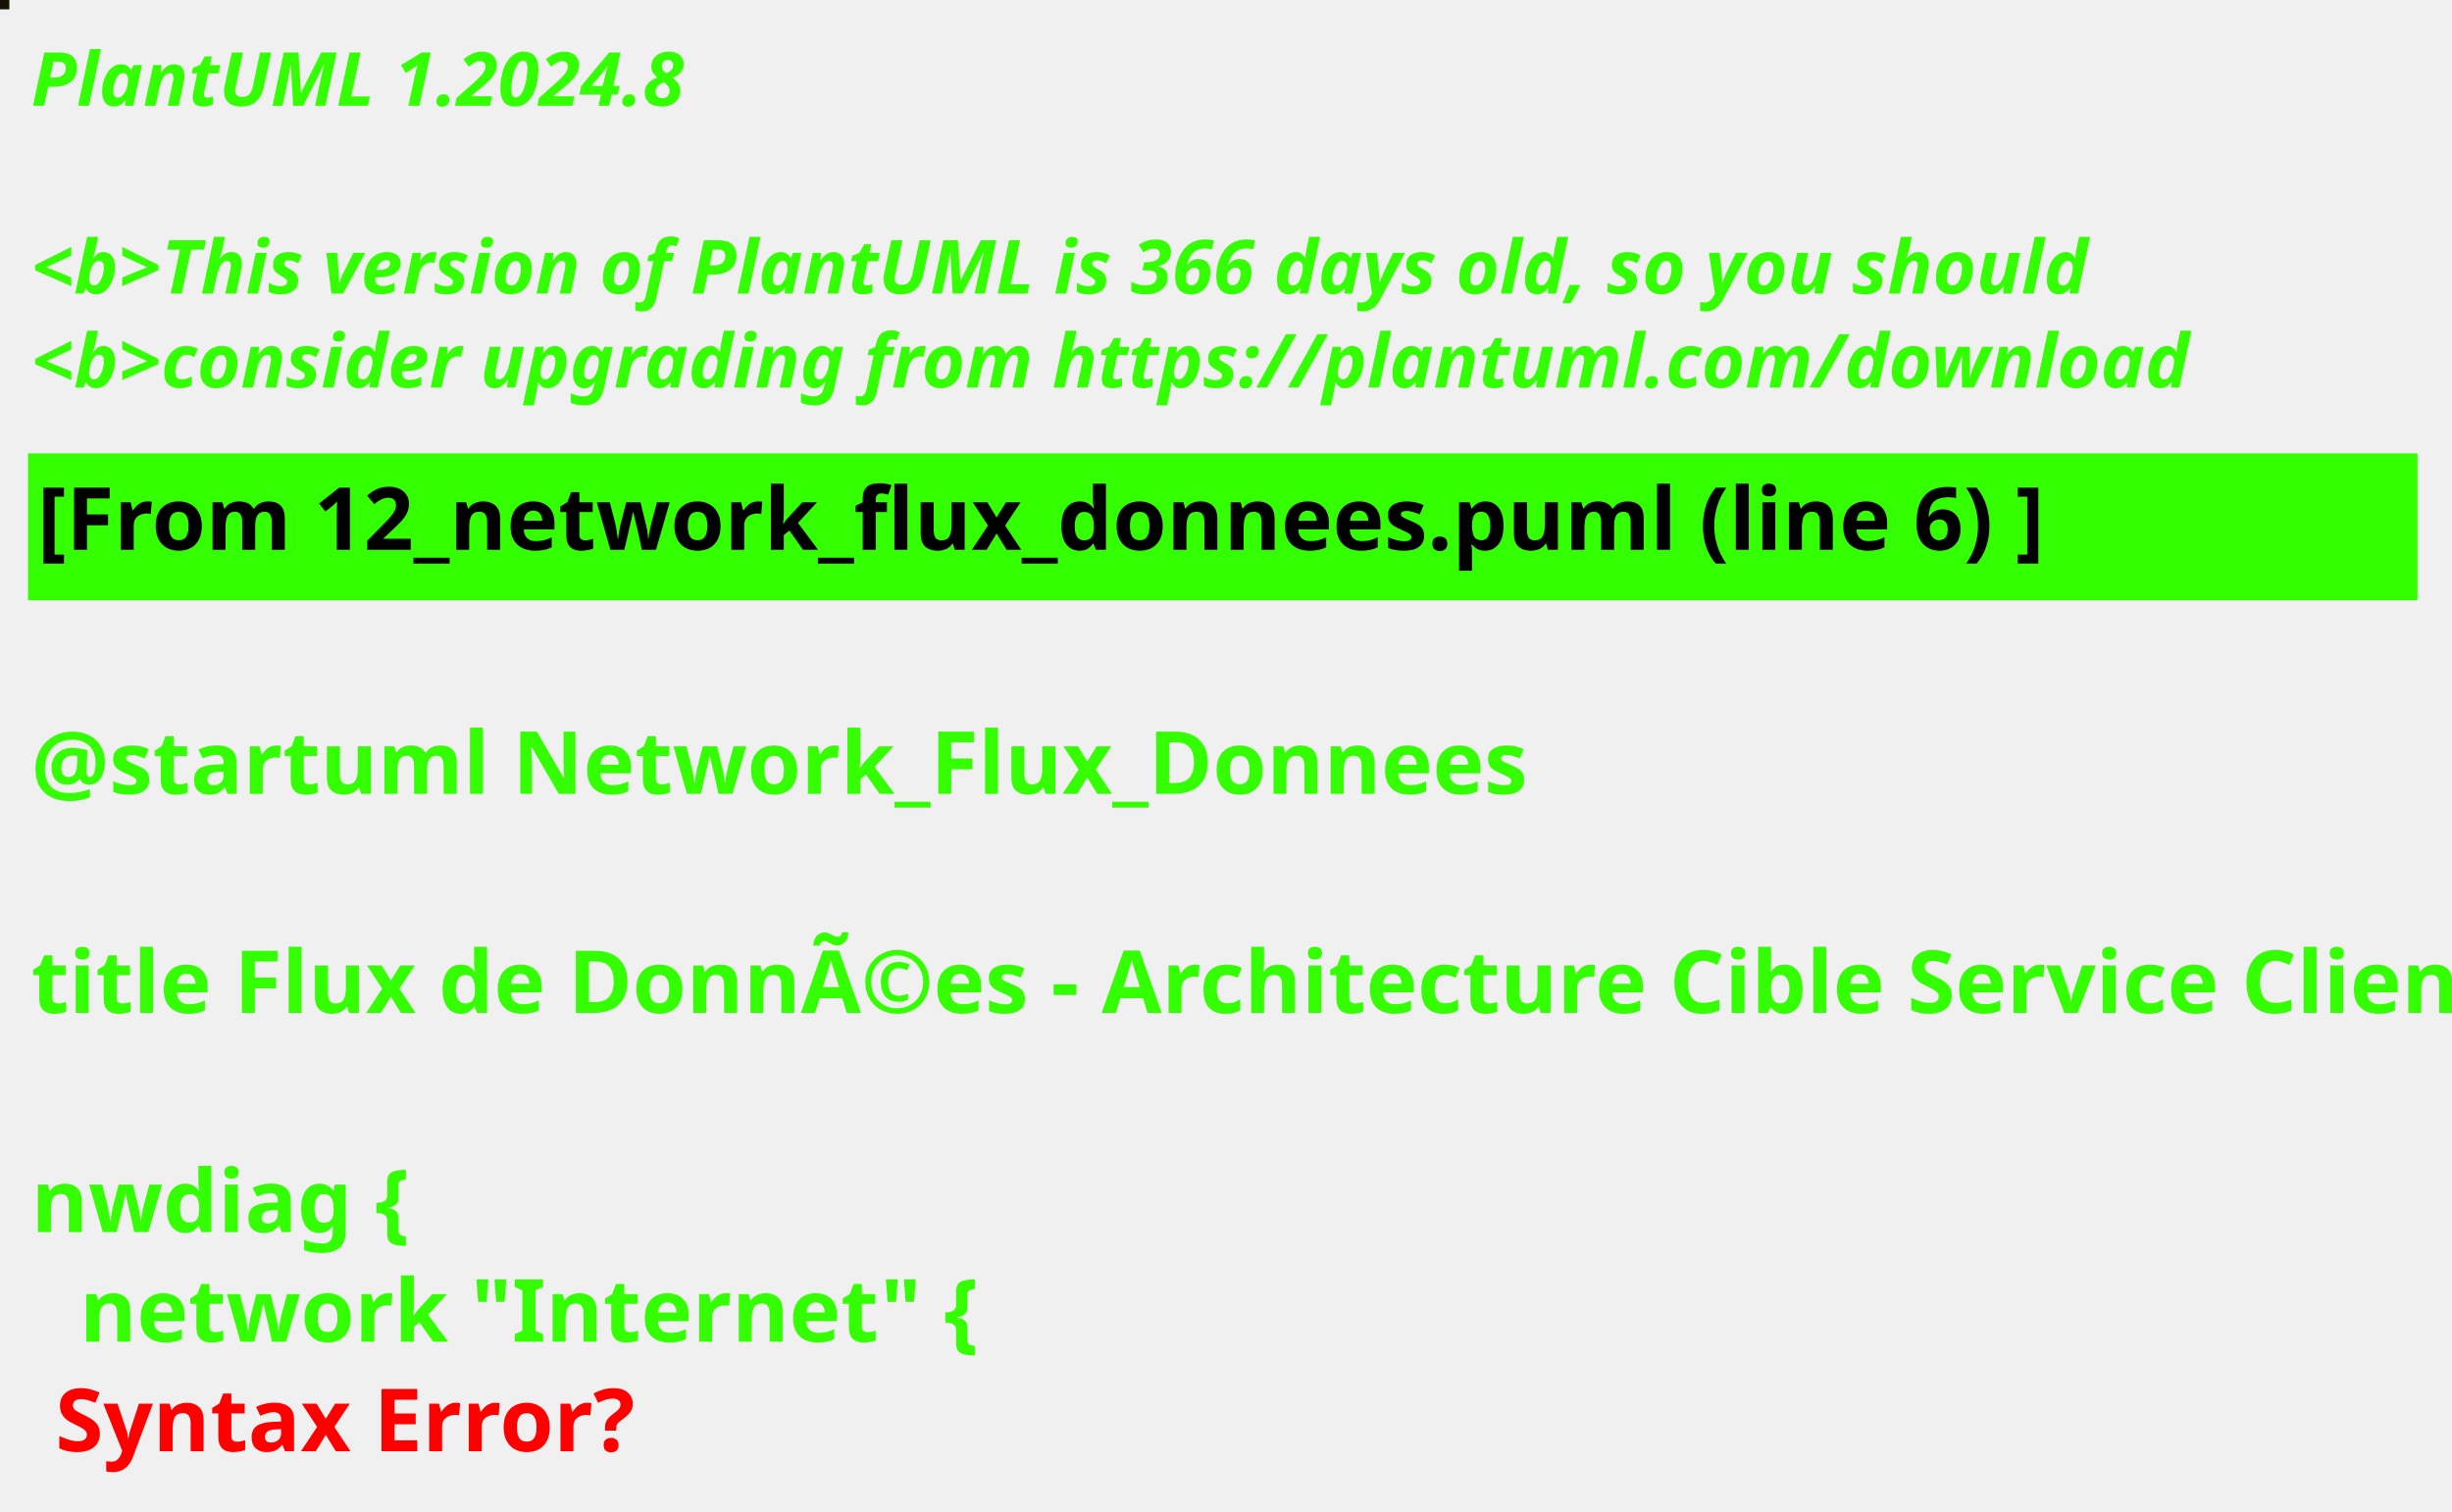
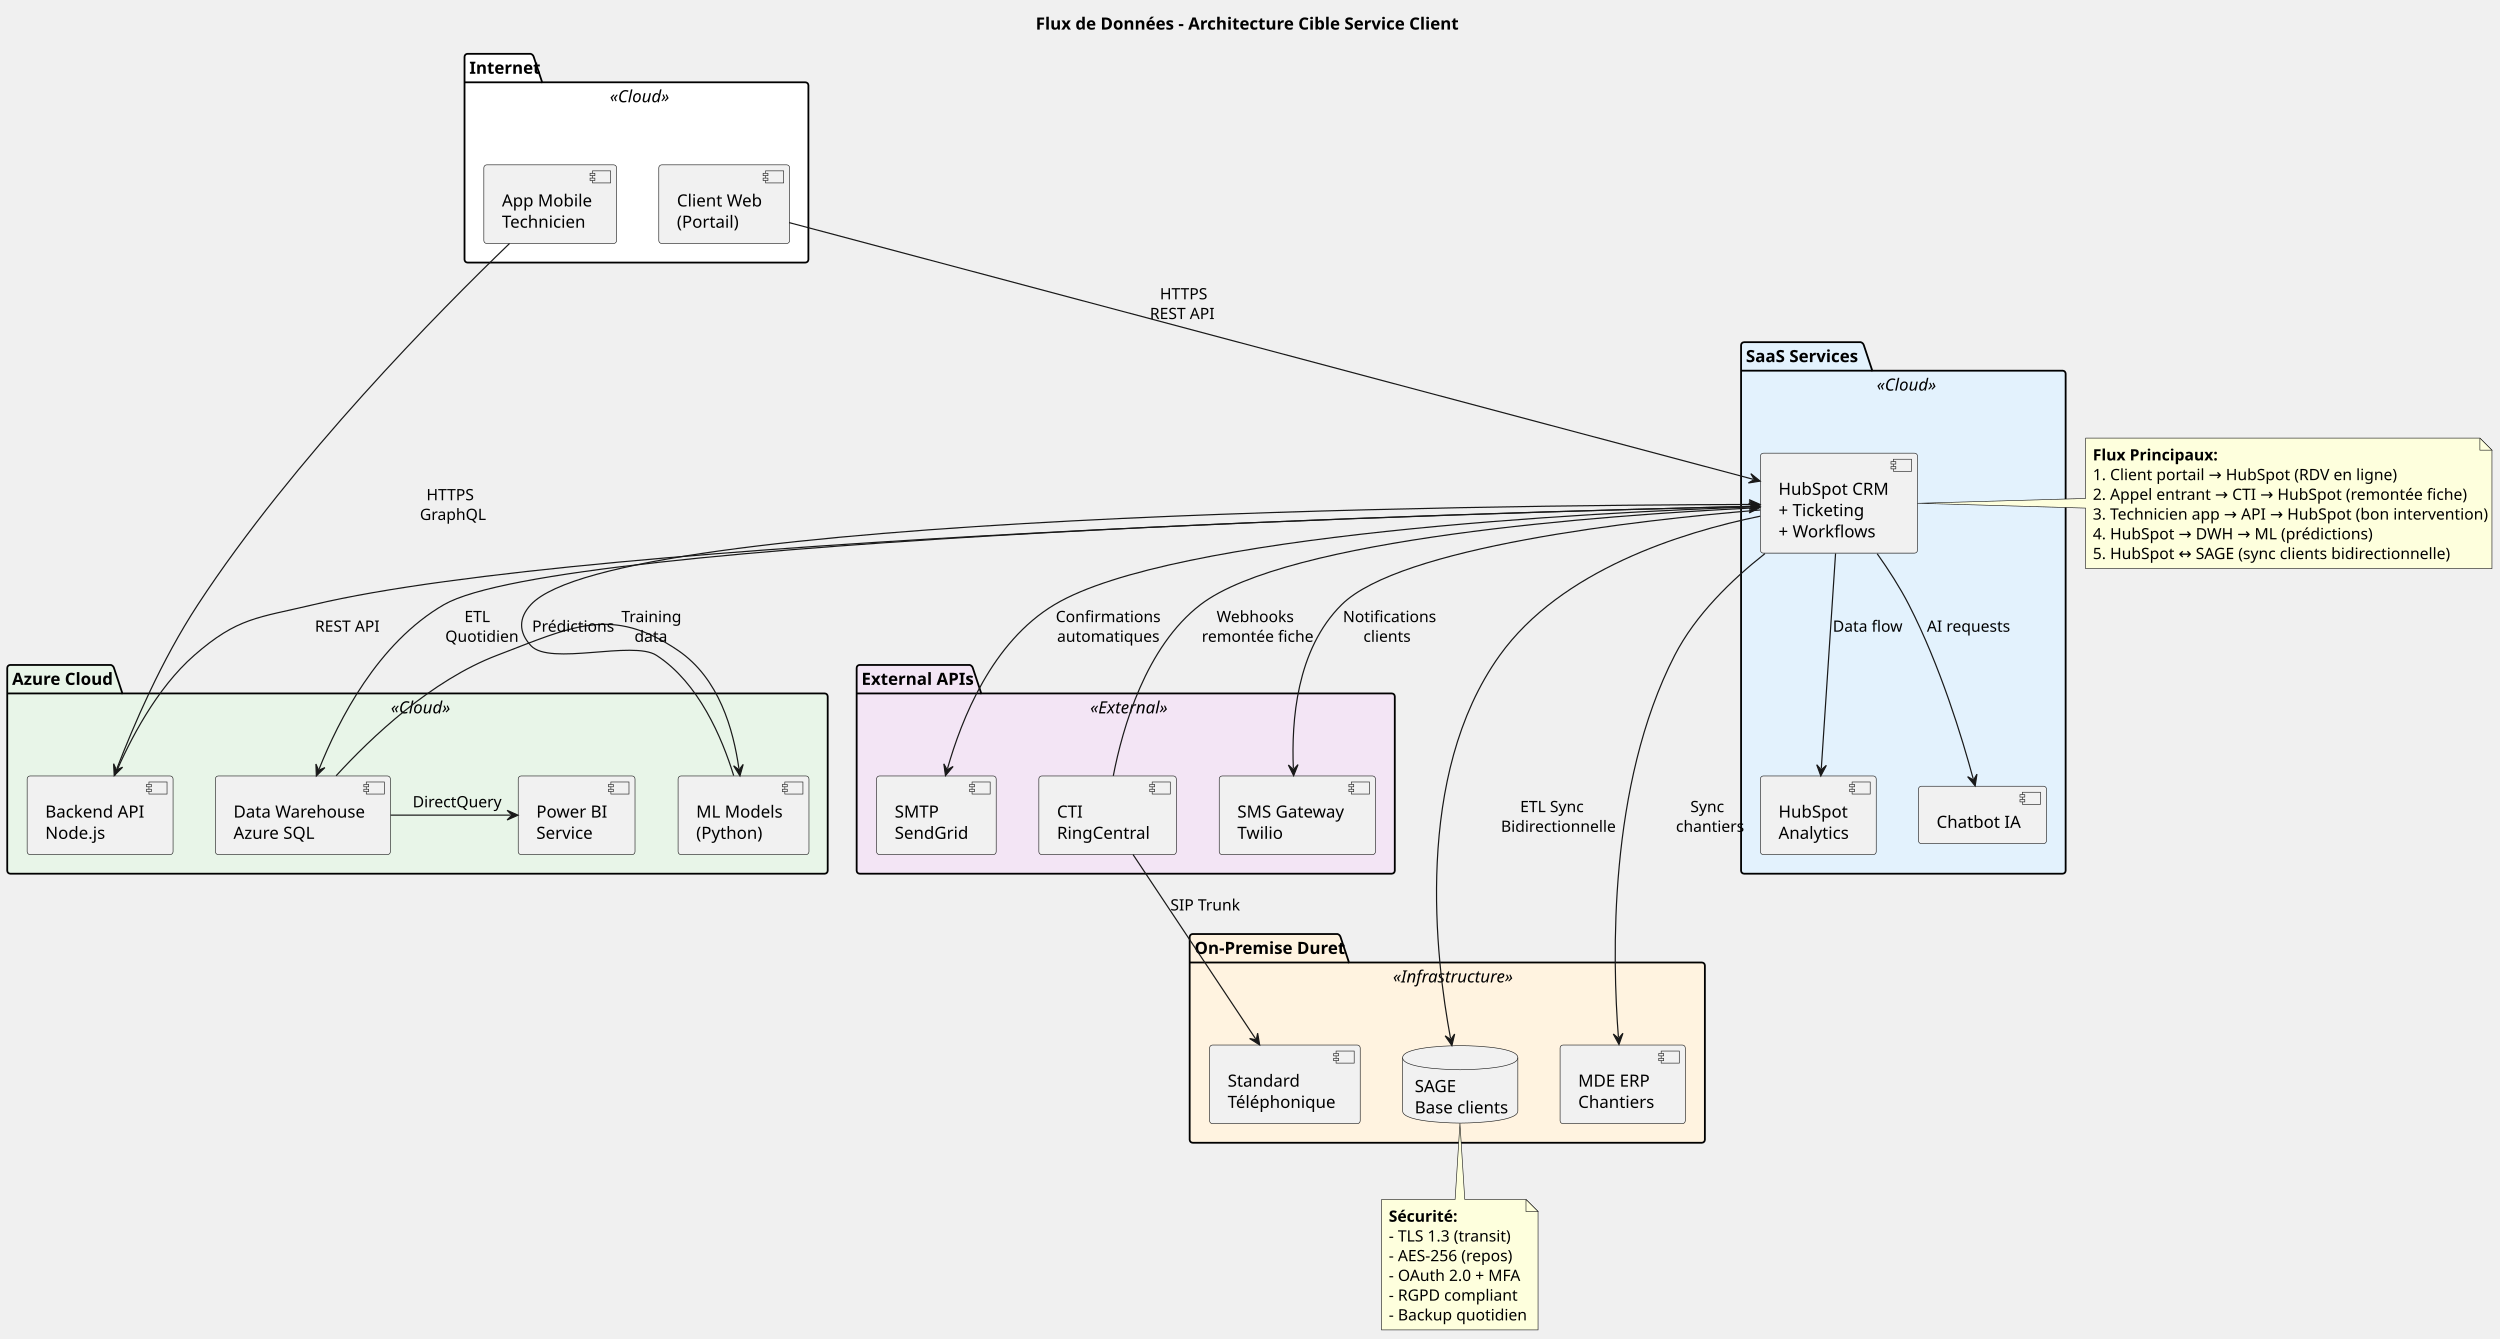
- <svg xmlns="http://www.w3.org/2000/svg" contentStyleType="text/css" height="243px" preserveAspectRatio="none" style="width:394px;height:243px;background:#000000;" version="1.1" viewBox="0 0 394 243" width="394px" zoomAndPan="magnify">
+ <svg xmlns="http://www.w3.org/2000/svg" contentStyleType="text/css" height="1109px" preserveAspectRatio="none" style="width:2072px;height:1109px;background:#FFFFFF;" version="1.1" viewBox="0 0 2072 1109" width="2072px" zoomAndPan="magnify">
  <defs />
  <g>
-     <rect fill="#151202" height="1" style="stroke:#151202;stroke-width:1;" width="1" x="0" y="0" />
-     <text fill="#33FF02" font-family="sans-serif" font-size="12" font-style="italic" font-weight="bold" lengthAdjust="spacing" textLength="105.375" x="5" y="17">PlantUML 1.2024.8</text>
-     <text fill="#33FF02" font-family="sans-serif" font-size="12" font-style="italic" font-weight="bold" lengthAdjust="spacing" textLength="3.334" x="5" y="32.094"> </text>
-     <text fill="#33FF02" font-family="sans-serif" font-size="12" font-style="italic" font-weight="bold" lengthAdjust="spacing" textLength="342.07" x="5" y="47.188">&lt;b&gt;This version of PlantUML is 366 days old, so you should</text>
-     <text fill="#33FF02" font-family="sans-serif" font-size="12" font-style="italic" font-weight="bold" lengthAdjust="spacing" textLength="344.01" x="5" y="62.281">&lt;b&gt;consider upgrading from https://plantuml.com/download</text>
-     <rect fill="#33FF02" height="22.609" style="stroke:#33FF02;stroke-width:1;" width="382.956" x="5" y="73.375" />
-     <text fill="#000000" font-family="sans-serif" font-size="14" font-weight="bold" lengthAdjust="spacing" textLength="313.503" x="6" y="88.375">[From 12_network_flux_donnees.puml (line 6) ]</text>
-     <text fill="#33FF02" font-family="sans-serif" font-size="14" font-weight="bold" lengthAdjust="spacing" textLength="3.89" x="5" y="109.984"> </text>
-     <text fill="#33FF02" font-family="sans-serif" font-size="14" font-weight="bold" lengthAdjust="spacing" textLength="231.485" x="5" y="127.594">@startuml Network_Flux_Donnees</text>
-     <text fill="#33FF02" font-family="sans-serif" font-size="14" font-weight="bold" lengthAdjust="spacing" textLength="3.89" x="5" y="145.203"> </text>
-     <text fill="#33FF02" font-family="sans-serif" font-size="14" font-weight="bold" lengthAdjust="spacing" textLength="382.956" x="5" y="162.812">title Flux de DonnÃ©es - Architecture Cible Service Client</text>
-     <text fill="#33FF02" font-family="sans-serif" font-size="14" font-weight="bold" lengthAdjust="spacing" textLength="3.89" x="5" y="180.422"> </text>
-     <text fill="#33FF02" font-family="sans-serif" font-size="14" font-weight="bold" lengthAdjust="spacing" textLength="57.559" x="5" y="198.031">nwdiag {</text>
-     <text fill="#33FF02" font-family="sans-serif" font-size="14" font-weight="bold" lengthAdjust="spacing" text-decoration="wavy underline" textLength="131.517" x="12.779" y="215.641">network "Internet" {</text>
-     <text fill="#FF0000" font-family="sans-serif" font-size="14" font-weight="bold" lengthAdjust="spacing" textLength="92.586" x="8.89" y="233.25">Syntax Error?</text>
+     <text fill="#000000" font-family="sans-serif" font-size="14" font-weight="bold" lengthAdjust="spacing" textLength="341.537" x="858.395" y="24.533">Flux de Données - Architecture Cible Service Client</text>
+     <g id="cluster_Internet">
+       <path d="M387.5,44.609 L439.838,44.609 A3.75,3.75 0 0 1 442.338,47.109 L449.338,68.219 L667.5,68.219 A2.5,2.5 0 0 1 670,70.719 L670,215.109 A2.5,2.5 0 0 1 667.5,217.609 L387.5,217.609 A2.5,2.5 0 0 1 385,215.109 L385,47.109 A2.5,2.5 0 0 1 387.5,44.609 " fill="#FFFFFF" style="stroke:#000000;stroke-width:1.5;" />
+       <line style="stroke:#000000;stroke-width:1.5;" x1="385" x2="449.338" y1="68.219" y2="68.219" />
+       <text fill="#000000" font-family="sans-serif" font-size="14" font-weight="bold" lengthAdjust="spacing" textLength="51.338" x="389" y="61.143">Internet</text>
+       <text fill="#000000" font-family="sans-serif" font-size="14" font-style="italic" lengthAdjust="spacing" textLength="52.151" x="505.424" y="84.752">«Cloud»</text>
+     </g>
+     <g id="cluster_SaaS Services">
+       <path d="M1445.5,283.609 L1542.244,283.609 A3.75,3.75 0 0 1 1544.744,286.109 L1551.744,307.219 L1709.5,307.219 A2.5,2.5 0 0 1 1712,309.719 L1712,721.609 A2.5,2.5 0 0 1 1709.5,724.109 L1445.5,724.109 A2.5,2.5 0 0 1 1443,721.609 L1443,286.109 A2.5,2.5 0 0 1 1445.5,283.609 " fill="#E3F2FD" style="stroke:#000000;stroke-width:1.5;" />
+       <line style="stroke:#000000;stroke-width:1.5;" x1="1443" x2="1551.744" y1="307.219" y2="307.219" />
+       <text fill="#000000" font-family="sans-serif" font-size="14" font-weight="bold" lengthAdjust="spacing" textLength="95.744" x="1447" y="300.143">SaaS Services</text>
+       <text fill="#000000" font-family="sans-serif" font-size="14" font-style="italic" lengthAdjust="spacing" textLength="52.151" x="1555.424" y="323.752">«Cloud»</text>
+     </g>
+     <g id="cluster_Azure Cloud">
+       <path d="M8.5,551.109 L91.941,551.109 A3.75,3.75 0 0 1 94.441,553.609 L101.441,574.719 L683.5,574.719 A2.5,2.5 0 0 1 686,577.219 L686,721.609 A2.5,2.5 0 0 1 683.5,724.109 L8.5,724.109 A2.5,2.5 0 0 1 6,721.609 L6,553.609 A2.5,2.5 0 0 1 8.5,551.109 " fill="#E8F5E8" style="stroke:#000000;stroke-width:1.5;" />
+       <line style="stroke:#000000;stroke-width:1.5;" x1="6" x2="101.441" y1="574.719" y2="574.719" />
+       <text fill="#000000" font-family="sans-serif" font-size="14" font-weight="bold" lengthAdjust="spacing" textLength="82.441" x="10" y="567.643">Azure Cloud</text>
+       <text fill="#000000" font-family="sans-serif" font-size="14" font-style="italic" lengthAdjust="spacing" textLength="52.151" x="323.924" y="591.252">«Cloud»</text>
+     </g>
+     <g id="cluster_On-Premise Duret">
+       <path d="M988.5,774.109 L1108.534,774.109 A3.75,3.75 0 0 1 1111.034,776.609 L1118.034,797.719 L1410.5,797.719 A2.5,2.5 0 0 1 1413,800.219 L1413,944.609 A2.5,2.5 0 0 1 1410.5,947.109 L988.5,947.109 A2.5,2.5 0 0 1 986,944.609 L986,776.609 A2.5,2.5 0 0 1 988.5,774.109 " fill="#FFF3E0" style="stroke:#000000;stroke-width:1.5;" />
+       <line style="stroke:#000000;stroke-width:1.5;" x1="986" x2="1118.034" y1="797.719" y2="797.719" />
+       <text fill="#000000" font-family="sans-serif" font-size="14" font-weight="bold" lengthAdjust="spacing" textLength="119.034" x="990" y="790.643">On-Premise Duret</text>
+       <text fill="#000000" font-family="sans-serif" font-size="14" font-style="italic" lengthAdjust="spacing" textLength="98.048" x="1154.476" y="814.252">«Infrastructure»</text>
+     </g>
+     <g id="cluster_External APIs">
+       <path d="M712.5,551.109 L803.762,551.109 A3.75,3.75 0 0 1 806.262,553.609 L813.262,574.719 L1153.5,574.719 A2.5,2.5 0 0 1 1156,577.219 L1156,721.609 A2.5,2.5 0 0 1 1153.5,724.109 L712.5,724.109 A2.5,2.5 0 0 1 710,721.609 L710,553.609 A2.5,2.5 0 0 1 712.5,551.109 " fill="#F3E5F5" style="stroke:#000000;stroke-width:1.5;" />
+       <line style="stroke:#000000;stroke-width:1.5;" x1="710" x2="813.262" y1="574.719" y2="574.719" />
+       <text fill="#000000" font-family="sans-serif" font-size="14" font-weight="bold" lengthAdjust="spacing" textLength="90.262" x="714" y="567.643">External APIs</text>
+       <text fill="#000000" font-family="sans-serif" font-size="14" font-style="italic" lengthAdjust="spacing" textLength="66.931" x="903.535" y="591.252">«External»</text>
+     </g>
+     <g id="elem_client">
+       <rect fill="#F1F1F1" height="65.219" rx="2.5" ry="2.5" style="stroke:#181818;stroke-width:0.5;" width="108.469" x="546" y="136.609" />
+       <rect fill="#F1F1F1" height="10" style="stroke:#181818;stroke-width:0.5;" width="15" x="634.469" y="141.609" />
+       <rect fill="#F1F1F1" height="2" style="stroke:#181818;stroke-width:0.5;" width="4" x="632.469" y="143.609" />
+       <rect fill="#F1F1F1" height="2" style="stroke:#181818;stroke-width:0.5;" width="4" x="632.469" y="147.609" />
+       <text fill="#000000" font-family="sans-serif" font-size="14" lengthAdjust="spacing" textLength="68.469" x="561" y="171.143">Client Web</text>
+       <text fill="#000000" font-family="sans-serif" font-size="14" lengthAdjust="spacing" textLength="49.007" x="561" y="188.752">(Portail)</text>
+     </g>
+     <g id="elem_mobile">
+       <rect fill="#F1F1F1" height="65.219" rx="2.5" ry="2.5" style="stroke:#181818;stroke-width:0.5;" width="110.041" x="401" y="136.609" />
+       <rect fill="#F1F1F1" height="10" style="stroke:#181818;stroke-width:0.5;" width="15" x="491.041" y="141.609" />
+       <rect fill="#F1F1F1" height="2" style="stroke:#181818;stroke-width:0.5;" width="4" x="489.041" y="143.609" />
+       <rect fill="#F1F1F1" height="2" style="stroke:#181818;stroke-width:0.5;" width="4" x="489.041" y="147.609" />
+       <text fill="#000000" font-family="sans-serif" font-size="14" lengthAdjust="spacing" textLength="70.041" x="416" y="171.143">App Mobile</text>
+       <text fill="#000000" font-family="sans-serif" font-size="14" lengthAdjust="spacing" textLength="67.703" x="416" y="188.752">Technicien</text>
+     </g>
+     <g id="elem_hubspot">
+       <rect fill="#F1F1F1" height="82.828" rx="2.5" ry="2.5" style="stroke:#181818;stroke-width:0.5;" width="130.255" x="1459" y="375.609" />
+       <rect fill="#F1F1F1" height="10" style="stroke:#181818;stroke-width:0.5;" width="15" x="1569.255" y="380.609" />
+       <rect fill="#F1F1F1" height="2" style="stroke:#181818;stroke-width:0.5;" width="4" x="1567.255" y="382.609" />
+       <rect fill="#F1F1F1" height="2" style="stroke:#181818;stroke-width:0.5;" width="4" x="1567.255" y="386.609" />
+       <text fill="#000000" font-family="sans-serif" font-size="14" lengthAdjust="spacing" textLength="90.255" x="1474" y="410.143">HubSpot CRM</text>
+       <text fill="#000000" font-family="sans-serif" font-size="14" lengthAdjust="spacing" textLength="68.086" x="1474" y="427.752">+ Ticketing</text>
+       <text fill="#000000" font-family="sans-serif" font-size="14" lengthAdjust="spacing" textLength="76.624" x="1474" y="445.361">+ Workflows</text>
+     </g>
+     <g id="elem_analytics">
+       <rect fill="#F1F1F1" height="65.219" rx="2.5" ry="2.5" style="stroke:#181818;stroke-width:0.5;" width="96.02" x="1459" y="643.109" />
+       <rect fill="#F1F1F1" height="10" style="stroke:#181818;stroke-width:0.5;" width="15" x="1535.021" y="648.109" />
+       <rect fill="#F1F1F1" height="2" style="stroke:#181818;stroke-width:0.5;" width="4" x="1533.021" y="650.109" />
+       <rect fill="#F1F1F1" height="2" style="stroke:#181818;stroke-width:0.5;" width="4" x="1533.021" y="654.109" />
+       <text fill="#000000" font-family="sans-serif" font-size="14" lengthAdjust="spacing" textLength="54.482" x="1474" y="677.643">HubSpot</text>
+       <text fill="#000000" font-family="sans-serif" font-size="14" lengthAdjust="spacing" textLength="56.02" x="1474" y="695.252">Analytics</text>
+     </g>
+     <g id="elem_chatbot">
+       <rect fill="#F1F1F1" height="47.609" rx="2.5" ry="2.5" style="stroke:#181818;stroke-width:0.5;" width="106.151" x="1590" y="651.609" />
+       <rect fill="#F1F1F1" height="10" style="stroke:#181818;stroke-width:0.5;" width="15" x="1676.151" y="656.609" />
+       <rect fill="#F1F1F1" height="2" style="stroke:#181818;stroke-width:0.5;" width="4" x="1674.151" y="658.609" />
+       <rect fill="#F1F1F1" height="2" style="stroke:#181818;stroke-width:0.5;" width="4" x="1674.151" y="662.609" />
+       <text fill="#000000" font-family="sans-serif" font-size="14" lengthAdjust="spacing" textLength="66.151" x="1605" y="686.143">Chatbot IA</text>
+     </g>
+     <g id="elem_api">
+       <rect fill="#F1F1F1" height="65.219" rx="2.5" ry="2.5" style="stroke:#181818;stroke-width:0.5;" width="120.938" x="22.5" y="643.109" />
+       <rect fill="#F1F1F1" height="10" style="stroke:#181818;stroke-width:0.5;" width="15" x="123.438" y="648.109" />
+       <rect fill="#F1F1F1" height="2" style="stroke:#181818;stroke-width:0.5;" width="4" x="121.438" y="650.109" />
+       <rect fill="#F1F1F1" height="2" style="stroke:#181818;stroke-width:0.5;" width="4" x="121.438" y="654.109" />
+       <text fill="#000000" font-family="sans-serif" font-size="14" lengthAdjust="spacing" textLength="80.938" x="37.5" y="677.643">Backend API</text>
+       <text fill="#000000" font-family="sans-serif" font-size="14" lengthAdjust="spacing" textLength="47.469" x="37.5" y="695.252">Node.js</text>
+     </g>
+     <g id="elem_ml">
+       <rect fill="#F1F1F1" height="65.219" rx="2.5" ry="2.5" style="stroke:#181818;stroke-width:0.5;" width="108.469" x="562" y="643.109" />
+       <rect fill="#F1F1F1" height="10" style="stroke:#181818;stroke-width:0.5;" width="15" x="650.469" y="648.109" />
+       <rect fill="#F1F1F1" height="2" style="stroke:#181818;stroke-width:0.5;" width="4" x="648.469" y="650.109" />
+       <rect fill="#F1F1F1" height="2" style="stroke:#181818;stroke-width:0.5;" width="4" x="648.469" y="654.109" />
+       <text fill="#000000" font-family="sans-serif" font-size="14" lengthAdjust="spacing" textLength="68.469" x="577" y="677.643">ML Models</text>
+       <text fill="#000000" font-family="sans-serif" font-size="14" lengthAdjust="spacing" textLength="52.91" x="577" y="695.252">(Python)</text>
+     </g>
+     <g id="elem_dwh">
+       <rect fill="#F1F1F1" height="65.219" rx="2.5" ry="2.5" style="stroke:#181818;stroke-width:0.5;" width="145.055" x="178.5" y="643.109" />
+       <rect fill="#F1F1F1" height="10" style="stroke:#181818;stroke-width:0.5;" width="15" x="303.555" y="648.109" />
+       <rect fill="#F1F1F1" height="2" style="stroke:#181818;stroke-width:0.5;" width="4" x="301.555" y="650.109" />
+       <rect fill="#F1F1F1" height="2" style="stroke:#181818;stroke-width:0.5;" width="4" x="301.555" y="654.109" />
+       <text fill="#000000" font-family="sans-serif" font-size="14" lengthAdjust="spacing" textLength="105.055" x="193.5" y="677.643">Data Warehouse</text>
+       <text fill="#000000" font-family="sans-serif" font-size="14" lengthAdjust="spacing" textLength="68.476" x="193.5" y="695.252">Azure SQL</text>
+     </g>
+     <g id="elem_powerbi">
+       <rect fill="#F1F1F1" height="65.219" rx="2.5" ry="2.5" style="stroke:#181818;stroke-width:0.5;" width="96.8" x="429.5" y="643.109" />
+       <rect fill="#F1F1F1" height="10" style="stroke:#181818;stroke-width:0.5;" width="15" x="506.3" y="648.109" />
+       <rect fill="#F1F1F1" height="2" style="stroke:#181818;stroke-width:0.5;" width="4" x="504.3" y="650.109" />
+       <rect fill="#F1F1F1" height="2" style="stroke:#181818;stroke-width:0.5;" width="4" x="504.3" y="654.109" />
+       <text fill="#000000" font-family="sans-serif" font-size="14" lengthAdjust="spacing" textLength="56.8" x="444.5" y="677.643">Power BI</text>
+       <text fill="#000000" font-family="sans-serif" font-size="14" lengthAdjust="spacing" textLength="46.683" x="444.5" y="695.252">Service</text>
+     </g>
+     <g id="elem_sage">
+       <path d="M1162.5,876.609 C1162.5,866.609 1210.241,866.609 1210.241,866.609 C1210.241,866.609 1257.982,866.609 1257.982,876.609 L1257.982,920.828 C1257.982,930.828 1210.241,930.828 1210.241,930.828 C1210.241,930.828 1162.5,930.828 1162.5,920.828 L1162.5,876.609 " fill="#F1F1F1" style="stroke:#181818;stroke-width:0.5;" />
+       <path d="M1162.5,876.609 C1162.5,886.609 1210.241,886.609 1210.241,886.609 C1210.241,886.609 1257.982,886.609 1257.982,876.609 " fill="none" style="stroke:#181818;stroke-width:0.5;" />
+       <text fill="#000000" font-family="sans-serif" font-size="14" lengthAdjust="spacing" textLength="38.903" x="1172.5" y="905.143">SAGE</text>
+       <text fill="#000000" font-family="sans-serif" font-size="14" lengthAdjust="spacing" textLength="75.482" x="1172.5" y="922.752">Base clients</text>
+     </g>
+     <g id="elem_erp">
+       <rect fill="#F1F1F1" height="65.219" rx="2.5" ry="2.5" style="stroke:#181818;stroke-width:0.5;" width="103.786" x="1293" y="866.109" />
+       <rect fill="#F1F1F1" height="10" style="stroke:#181818;stroke-width:0.5;" width="15" x="1376.786" y="871.109" />
+       <rect fill="#F1F1F1" height="2" style="stroke:#181818;stroke-width:0.5;" width="4" x="1374.786" y="873.109" />
+       <rect fill="#F1F1F1" height="2" style="stroke:#181818;stroke-width:0.5;" width="4" x="1374.786" y="877.109" />
+       <text fill="#000000" font-family="sans-serif" font-size="14" lengthAdjust="spacing" textLength="63.786" x="1308" y="900.643">MDE ERP</text>
+       <text fill="#000000" font-family="sans-serif" font-size="14" lengthAdjust="spacing" textLength="59.917" x="1308" y="918.252">Chantiers</text>
+     </g>
+     <g id="elem_tel">
+       <rect fill="#F1F1F1" height="65.219" rx="2.5" ry="2.5" style="stroke:#181818;stroke-width:0.5;" width="124.848" x="1002.5" y="866.109" />
+       <rect fill="#F1F1F1" height="10" style="stroke:#181818;stroke-width:0.5;" width="15" x="1107.348" y="871.109" />
+       <rect fill="#F1F1F1" height="2" style="stroke:#181818;stroke-width:0.5;" width="4" x="1105.348" y="873.109" />
+       <rect fill="#F1F1F1" height="2" style="stroke:#181818;stroke-width:0.5;" width="4" x="1105.348" y="877.109" />
+       <text fill="#000000" font-family="sans-serif" font-size="14" lengthAdjust="spacing" textLength="56.82" x="1017.5" y="900.643">Standard</text>
+       <text fill="#000000" font-family="sans-serif" font-size="14" lengthAdjust="spacing" textLength="84.848" x="1017.5" y="918.252">Téléphonique</text>
+     </g>
+     <g id="elem_cti">
+       <rect fill="#F1F1F1" height="65.219" rx="2.5" ry="2.5" style="stroke:#181818;stroke-width:0.5;" width="113.924" x="861" y="643.109" />
+       <rect fill="#F1F1F1" height="10" style="stroke:#181818;stroke-width:0.5;" width="15" x="954.924" y="648.109" />
+       <rect fill="#F1F1F1" height="2" style="stroke:#181818;stroke-width:0.5;" width="4" x="952.924" y="650.109" />
+       <rect fill="#F1F1F1" height="2" style="stroke:#181818;stroke-width:0.5;" width="4" x="952.924" y="654.109" />
+       <text fill="#000000" font-family="sans-serif" font-size="14" lengthAdjust="spacing" textLength="22.552" x="876" y="677.643">CTI</text>
+       <text fill="#000000" font-family="sans-serif" font-size="14" lengthAdjust="spacing" textLength="73.924" x="876" y="695.252">RingCentral</text>
+     </g>
+     <g id="elem_sms">
+       <rect fill="#F1F1F1" height="65.219" rx="2.5" ry="2.5" style="stroke:#181818;stroke-width:0.5;" width="129.476" x="1010.5" y="643.109" />
+       <rect fill="#F1F1F1" height="10" style="stroke:#181818;stroke-width:0.5;" width="15" x="1119.976" y="648.109" />
+       <rect fill="#F1F1F1" height="2" style="stroke:#181818;stroke-width:0.5;" width="4" x="1117.976" y="650.109" />
+       <rect fill="#F1F1F1" height="2" style="stroke:#181818;stroke-width:0.5;" width="4" x="1117.976" y="654.109" />
+       <text fill="#000000" font-family="sans-serif" font-size="14" lengthAdjust="spacing" textLength="89.476" x="1025.5" y="677.643">SMS Gateway</text>
+       <text fill="#000000" font-family="sans-serif" font-size="14" lengthAdjust="spacing" textLength="35.779" x="1025.5" y="695.252">Twilio</text>
+     </g>
+     <g id="elem_email">
+       <rect fill="#F1F1F1" height="65.219" rx="2.5" ry="2.5" style="stroke:#181818;stroke-width:0.5;" width="99.144" x="726.5" y="643.109" />
+       <rect fill="#F1F1F1" height="10" style="stroke:#181818;stroke-width:0.5;" width="15" x="805.644" y="648.109" />
+       <rect fill="#F1F1F1" height="2" style="stroke:#181818;stroke-width:0.5;" width="4" x="803.644" y="650.109" />
+       <rect fill="#F1F1F1" height="2" style="stroke:#181818;stroke-width:0.5;" width="4" x="803.644" y="654.109" />
+       <text fill="#000000" font-family="sans-serif" font-size="14" lengthAdjust="spacing" textLength="38.89" x="741.5" y="677.643">SMTP</text>
+       <text fill="#000000" font-family="sans-serif" font-size="14" lengthAdjust="spacing" textLength="59.145" x="741.5" y="695.252">SendGrid</text>
+     </g>
+     <g id="elem_GMN40">
+       <path d="M1728.5,363.109 L1728.5,413.109 L1589.2,417.109 L1728.5,421.109 L1728.5,471.219 A0,0 0 0 0 1728.5,471.219 L2065.328,471.219 A0,0 0 0 0 2065.328,471.219 L2065.328,373.109 L2055.328,363.109 L1728.5,363.109 A0,0 0 0 0 1728.5,363.109 " fill="#FEFFDD" style="stroke:#181818;stroke-width:0.5;" />
+       <path d="M2055.328,363.109 L2055.328,373.109 L2065.328,373.109 L2055.328,363.109 " fill="#FEFFDD" style="stroke:#181818;stroke-width:0.5;" />
+       <text fill="#000000" font-family="sans-serif" font-size="13" font-weight="bold" lengthAdjust="spacing" textLength="101.131" x="1734.5" y="381.604">Flux Principaux:</text>
+       <text fill="#000000" font-family="sans-serif" font-size="13" lengthAdjust="spacing" textLength="244.607" x="1734.5" y="397.956">1. Client portail → HubSpot (RDV en ligne)</text>
+       <text fill="#000000" font-family="sans-serif" font-size="13" lengthAdjust="spacing" textLength="298.46" x="1734.5" y="414.308">2. Appel entrant → CTI → HubSpot (remontée fiche)</text>
+       <text fill="#000000" font-family="sans-serif" font-size="13" lengthAdjust="spacing" textLength="315.828" x="1734.5" y="430.659">3. Technicien app → API → HubSpot (bon intervention)</text>
+       <text fill="#000000" font-family="sans-serif" font-size="13" lengthAdjust="spacing" textLength="226.167" x="1734.5" y="447.011">4. HubSpot → DWH → ML (prédictions)</text>
+       <text fill="#000000" font-family="sans-serif" font-size="13" lengthAdjust="spacing" textLength="289.39" x="1734.5" y="463.362">5. HubSpot ↔ SAGE (sync clients bidirectionnelle)</text>
+     </g>
+     <g id="elem_GMN43">
+       <path d="M1145,994.109 L1145,1102.219 A0,0 0 0 0 1145,1102.219 L1274.735,1102.219 A0,0 0 0 0 1274.735,1102.219 L1274.735,1004.109 L1264.735,994.109 L1214,994.109 L1210,930.889 L1206,994.109 L1145,994.109 A0,0 0 0 0 1145,994.109 " fill="#FEFFDD" style="stroke:#181818;stroke-width:0.5;" />
+       <path d="M1264.735,994.109 L1264.735,1004.109 L1274.735,1004.109 L1264.735,994.109 " fill="#FEFFDD" style="stroke:#181818;stroke-width:0.5;" />
+       <text fill="#000000" font-family="sans-serif" font-size="13" font-weight="bold" lengthAdjust="spacing" textLength="55.631" x="1151" y="1012.605">Sécurité:</text>
+       <text fill="#000000" font-family="sans-serif" font-size="13" lengthAdjust="spacing" textLength="101.137" x="1151" y="1028.956">- TLS 1.3 (transit)</text>
+       <text fill="#000000" font-family="sans-serif" font-size="13" lengthAdjust="spacing" textLength="104.762" x="1151" y="1045.308">- AES-256 (repos)</text>
+       <text fill="#000000" font-family="sans-serif" font-size="13" lengthAdjust="spacing" textLength="108.735" x="1151" y="1061.659">- OAuth 2.0 + MFA</text>
+       <text fill="#000000" font-family="sans-serif" font-size="13" lengthAdjust="spacing" textLength="104.749" x="1151" y="1078.011">- RGPD compliant</text>
+       <text fill="#000000" font-family="sans-serif" font-size="13" lengthAdjust="spacing" textLength="107.682" x="1151" y="1094.362">- Backup quotidien</text>
+     </g>
+     <g id="link_client_hubspot">
+       <path d="M654.01,184.489 C814.01,227.089 1279.342,350.976 1452.982,397.206 " fill="none" id="client-to-hubspot" style="stroke:#181818;stroke-width:1;" />
+       <polygon fill="#181818" points="1458.78,398.749,1451.112,392.568,1453.948,397.463,1449.054,400.299,1458.78,398.749" style="stroke:#181818;stroke-width:1;" />
+       <text fill="#000000" font-family="sans-serif" font-size="13" lengthAdjust="spacing" textLength="42.612" x="961.312" y="248.105">HTTPS</text>
+       <text fill="#000000" font-family="sans-serif" font-size="13" lengthAdjust="spacing" textLength="59.236" x="953" y="264.456">REST API</text>
+     </g>
+     <g id="link_mobile_api">
+       <path d="M422.31,201.809 C364.05,257.929 243.14,380.269 164,501.109 C133.68,547.409 110.691,601.282 96.821,637.202 " fill="none" id="mobile-to-api" style="stroke:#181818;stroke-width:1;" />
+       <polygon fill="#181818" points="94.66,642.799,101.633,635.844,96.461,638.135,94.171,632.963,94.66,642.799" style="stroke:#181818;stroke-width:1;" />
+       <text fill="#000000" font-family="sans-serif" font-size="13" lengthAdjust="spacing" textLength="42.612" x="353.43" y="414.604">HTTPS</text>
+       <text fill="#000000" font-family="sans-serif" font-size="13" lengthAdjust="spacing" textLength="53.473" x="348" y="430.956">GraphQL</text>
+     </g>
+     <g id="link_hubspot_api">
+       <path d="M1452.772,419.651 C1227.782,424.951 491.34,446.109 260,501.109 C213.5,512.159 196.99,511.649 161,543.109 C129.72,570.449 107.54,613.509 95.02,642.849 " fill="none" id="hubspot-backto-api" style="stroke:#181818;stroke-width:1;" />
+       <polygon fill="#181818" points="1458.77,419.509,1449.678,415.722,1453.771,419.627,1449.867,423.72,1458.77,419.509" style="stroke:#181818;stroke-width:1;" />
+       <text fill="#000000" font-family="sans-serif" font-size="13" lengthAdjust="spacing" textLength="59.236" x="261" y="523.605">REST API</text>
+     </g>
+     <g id="link_hubspot_analytics">
+       <path d="M1521.31,458.749 C1517.92,509.889 1512.567,590.633 1509.487,637.062 " fill="none" id="hubspot-to-analytics" style="stroke:#181818;stroke-width:1;" />
+       <polygon fill="#181818" points="1509.09,643.049,1513.677,634.334,1509.421,638.06,1505.695,633.804,1509.09,643.049" style="stroke:#181818;stroke-width:1;" />
+       <text fill="#000000" font-family="sans-serif" font-size="13" lengthAdjust="spacing" textLength="54.19" x="1519" y="523.605">Data flow</text>
+     </g>
+     <g id="link_hubspot_chatbot">
+       <path d="M1555.82,458.939 C1565.05,471.949 1574.62,486.719 1582,501.109 C1608.23,552.249 1626.156,611.46 1635.426,645.55 " fill="none" id="hubspot-to-chatbot" style="stroke:#181818;stroke-width:1;" />
+       <polygon fill="#181818" points="1637,651.339,1638.498,641.605,1635.688,646.515,1630.779,643.704,1637,651.339" style="stroke:#181818;stroke-width:1;" />
+       <text fill="#000000" font-family="sans-serif" font-size="13" lengthAdjust="spacing" textLength="65.755" x="1597" y="523.605">AI requests</text>
+     </g>
+     <g id="link_hubspot_dwh">
+       <path d="M1458.66,419.489 C1228.28,424.789 462.53,446.409 368,501.109 C312.97,532.949 280.73,596.769 264.43,637.489 " fill="none" id="hubspot-to-dwh" style="stroke:#181818;stroke-width:1;" />
+       <polygon fill="#181818" points="262.2,643.059,269.258,636.19,264.058,638.418,261.831,633.217,262.2,643.059" style="stroke:#181818;stroke-width:1;" />
+       <text fill="#000000" font-family="sans-serif" font-size="13" lengthAdjust="spacing" textLength="23.842" x="384.904" y="515.605">ETL</text>
+       <text fill="#000000" font-family="sans-serif" font-size="13" lengthAdjust="spacing" textLength="55.65" x="369" y="531.956">Quotidien</text>
+     </g>
+     <g id="link_dwh_ml">
+       <path d="M278.56,642.979 C307.9,610.909 357.53,563.849 412,543.109 C474.32,519.369 506.85,501.619 562,539.109 C596.04,562.249 607.77,604.58 612.42,637.06 " fill="none" id="dwh-to-ml" style="stroke:#181818;stroke-width:1;" />
+       <polygon fill="#181818" points="613.27,642.999,615.954,633.523,612.561,638.05,608.035,634.657,613.27,642.999" style="stroke:#181818;stroke-width:1;" />
+       <text fill="#000000" font-family="sans-serif" font-size="13" lengthAdjust="spacing" textLength="46.966" x="515" y="515.605">Training</text>
+       <text fill="#000000" font-family="sans-serif" font-size="13" lengthAdjust="spacing" textLength="25.302" x="525.832" y="531.956">data</text>
+     </g>
+     <g id="link_hubspot_ml">
+       <path d="M1452.73,418.094 C1229.04,418.654 509.34,426.249 440,501.109 C429.73,512.199 429.73,524.019 440,535.109 C455.75,552.119 524.53,530.539 544,543.109 C579.1,565.769 598.49,611.699 608.07,642.819 " fill="none" id="hubspot-backto-ml" style="stroke:#181818;stroke-width:1;" />
+       <polygon fill="#181818" points="1458.73,418.079,1449.72,414.102,1453.73,418.092,1449.74,422.102,1458.73,418.079" style="stroke:#181818;stroke-width:1;" />
+       <text fill="#000000" font-family="sans-serif" font-size="13" lengthAdjust="spacing" textLength="64.308" x="441" y="523.605">Prédictions</text>
+     </g>
+     <g id="link_dwh_powerbi">
+       <path d="M323.76,675.609 C358.26,675.609 392.54,675.609 423.29,675.609 " fill="none" id="dwh-to-powerbi" style="stroke:#181818;stroke-width:1;" />
+       <polygon fill="#181818" points="429.29,675.609,420.29,671.609,424.29,675.609,420.29,679.609,429.29,675.609" style="stroke:#181818;stroke-width:1;" />
+       <text fill="#000000" font-family="sans-serif" font-size="13" lengthAdjust="spacing" textLength="69.348" x="342" y="669.105">DirectQuery</text>
+     </g>
+     <g id="link_cti_tel">
+       <path d="M939.06,708.269 C967.01,750.289 1012.726,819.024 1040.657,861.004 " fill="none" id="cti-to-tel" style="stroke:#181818;stroke-width:1;" />
+       <polygon fill="#181818" points="1043.98,865.999,1042.325,856.291,1041.21,861.837,1035.664,860.722,1043.98,865.999" style="stroke:#181818;stroke-width:1;" />
+       <text fill="#000000" font-family="sans-serif" font-size="13" lengthAdjust="spacing" textLength="57.795" x="970" y="754.605">SIP Trunk</text>
+     </g>
+     <g id="link_hubspot_cti">
+       <path d="M1452.537,420.995 C1327.457,427.154 1066.55,446.219 995,501.109 C949.63,535.909 930.39,603.229 922.7,643.009 " fill="none" id="hubspot-backto-cti" style="stroke:#181818;stroke-width:1;" />
+       <polygon fill="#181818" points="1458.53,420.699,1449.344,417.147,1453.536,420.945,1449.738,425.137,1458.53,420.699" style="stroke:#181818;stroke-width:1;" />
+       <text fill="#000000" font-family="sans-serif" font-size="13" lengthAdjust="spacing" textLength="61.42" x="1008.286" y="515.605">Webhooks</text>
+       <text fill="#000000" font-family="sans-serif" font-size="13" lengthAdjust="spacing" textLength="85.992" x="996" y="531.956">remontée fiche</text>
+     </g>
+     <g id="link_hubspot_sage">
+       <path d="M1458.87,427.809 C1392.87,441.349 1293.51,472.729 1243,543.109 C1171.64,642.539 1189.818,794.332 1202.218,860.682 " fill="none" id="hubspot-to-sage" style="stroke:#181818;stroke-width:1;" />
+       <polygon fill="#181818" points="1203.32,866.579,1205.599,856.998,1202.401,861.664,1197.735,858.467,1203.32,866.579" style="stroke:#181818;stroke-width:1;" />
+       <text fill="#000000" font-family="sans-serif" font-size="13" lengthAdjust="spacing" textLength="56.355" x="1259.904" y="673.105">ETL Sync</text>
+       <text fill="#000000" font-family="sans-serif" font-size="13" lengthAdjust="spacing" textLength="88.163" x="1244" y="689.456">Bidirectionnelle</text>
+     </g>
+     <g id="link_hubspot_erp">
+       <path d="M1462.76,458.849 C1435.27,480.499 1405.2,509.579 1388,543.109 C1332.66,650.939 1336.306,794.837 1341.336,859.657 " fill="none" id="hubspot-to-erp" style="stroke:#181818;stroke-width:1;" />
+       <polygon fill="#181818" points="1341.8,865.639,1345.092,856.357,1341.413,860.654,1337.116,856.976,1341.8,865.639" style="stroke:#181818;stroke-width:1;" />
+       <text fill="#000000" font-family="sans-serif" font-size="13" lengthAdjust="spacing" textLength="28.901" x="1400.924" y="673.105">Sync</text>
+       <text fill="#000000" font-family="sans-serif" font-size="13" lengthAdjust="spacing" textLength="52.749" x="1389" y="689.456">chantiers</text>
+     </g>
+     <g id="link_hubspot_sms">
+       <path d="M1458.84,422.669 C1355.35,431.259 1160.19,453.459 1112,501.109 C1074.33,538.359 1070.335,597.874 1071.926,636.864 " fill="none" id="hubspot-to-sms" style="stroke:#181818;stroke-width:1;" />
+       <polygon fill="#181818" points="1072.17,642.859,1075.8,633.704,1071.966,637.864,1067.807,634.03,1072.17,642.859" style="stroke:#181818;stroke-width:1;" />
+       <text fill="#000000" font-family="sans-serif" font-size="13" lengthAdjust="spacing" textLength="70.808" x="1113" y="515.605">Notifications</text>
+       <text fill="#000000" font-family="sans-serif" font-size="13" lengthAdjust="spacing" textLength="36.848" x="1129.98" y="531.956">clients</text>
+     </g>
+     <g id="link_hubspot_email">
+       <path d="M1458.86,419.889 C1314.3,424.869 971.77,442.669 874,501.109 C822.04,532.169 796.967,596.07 785.267,637.05 " fill="none" id="hubspot-to-email" style="stroke:#181818;stroke-width:1;" />
+       <polygon fill="#181818" points="783.62,642.819,789.937,635.263,784.993,638.011,782.245,633.067,783.62,642.819" style="stroke:#181818;stroke-width:1;" />
+       <text fill="#000000" font-family="sans-serif" font-size="13" lengthAdjust="spacing" textLength="80.196" x="875" y="515.605">Confirmations</text>
+       <text fill="#000000" font-family="sans-serif" font-size="13" lengthAdjust="spacing" textLength="78.051" x="876.073" y="531.956">automatiques</text>
+     </g>
  </g>
</svg>
